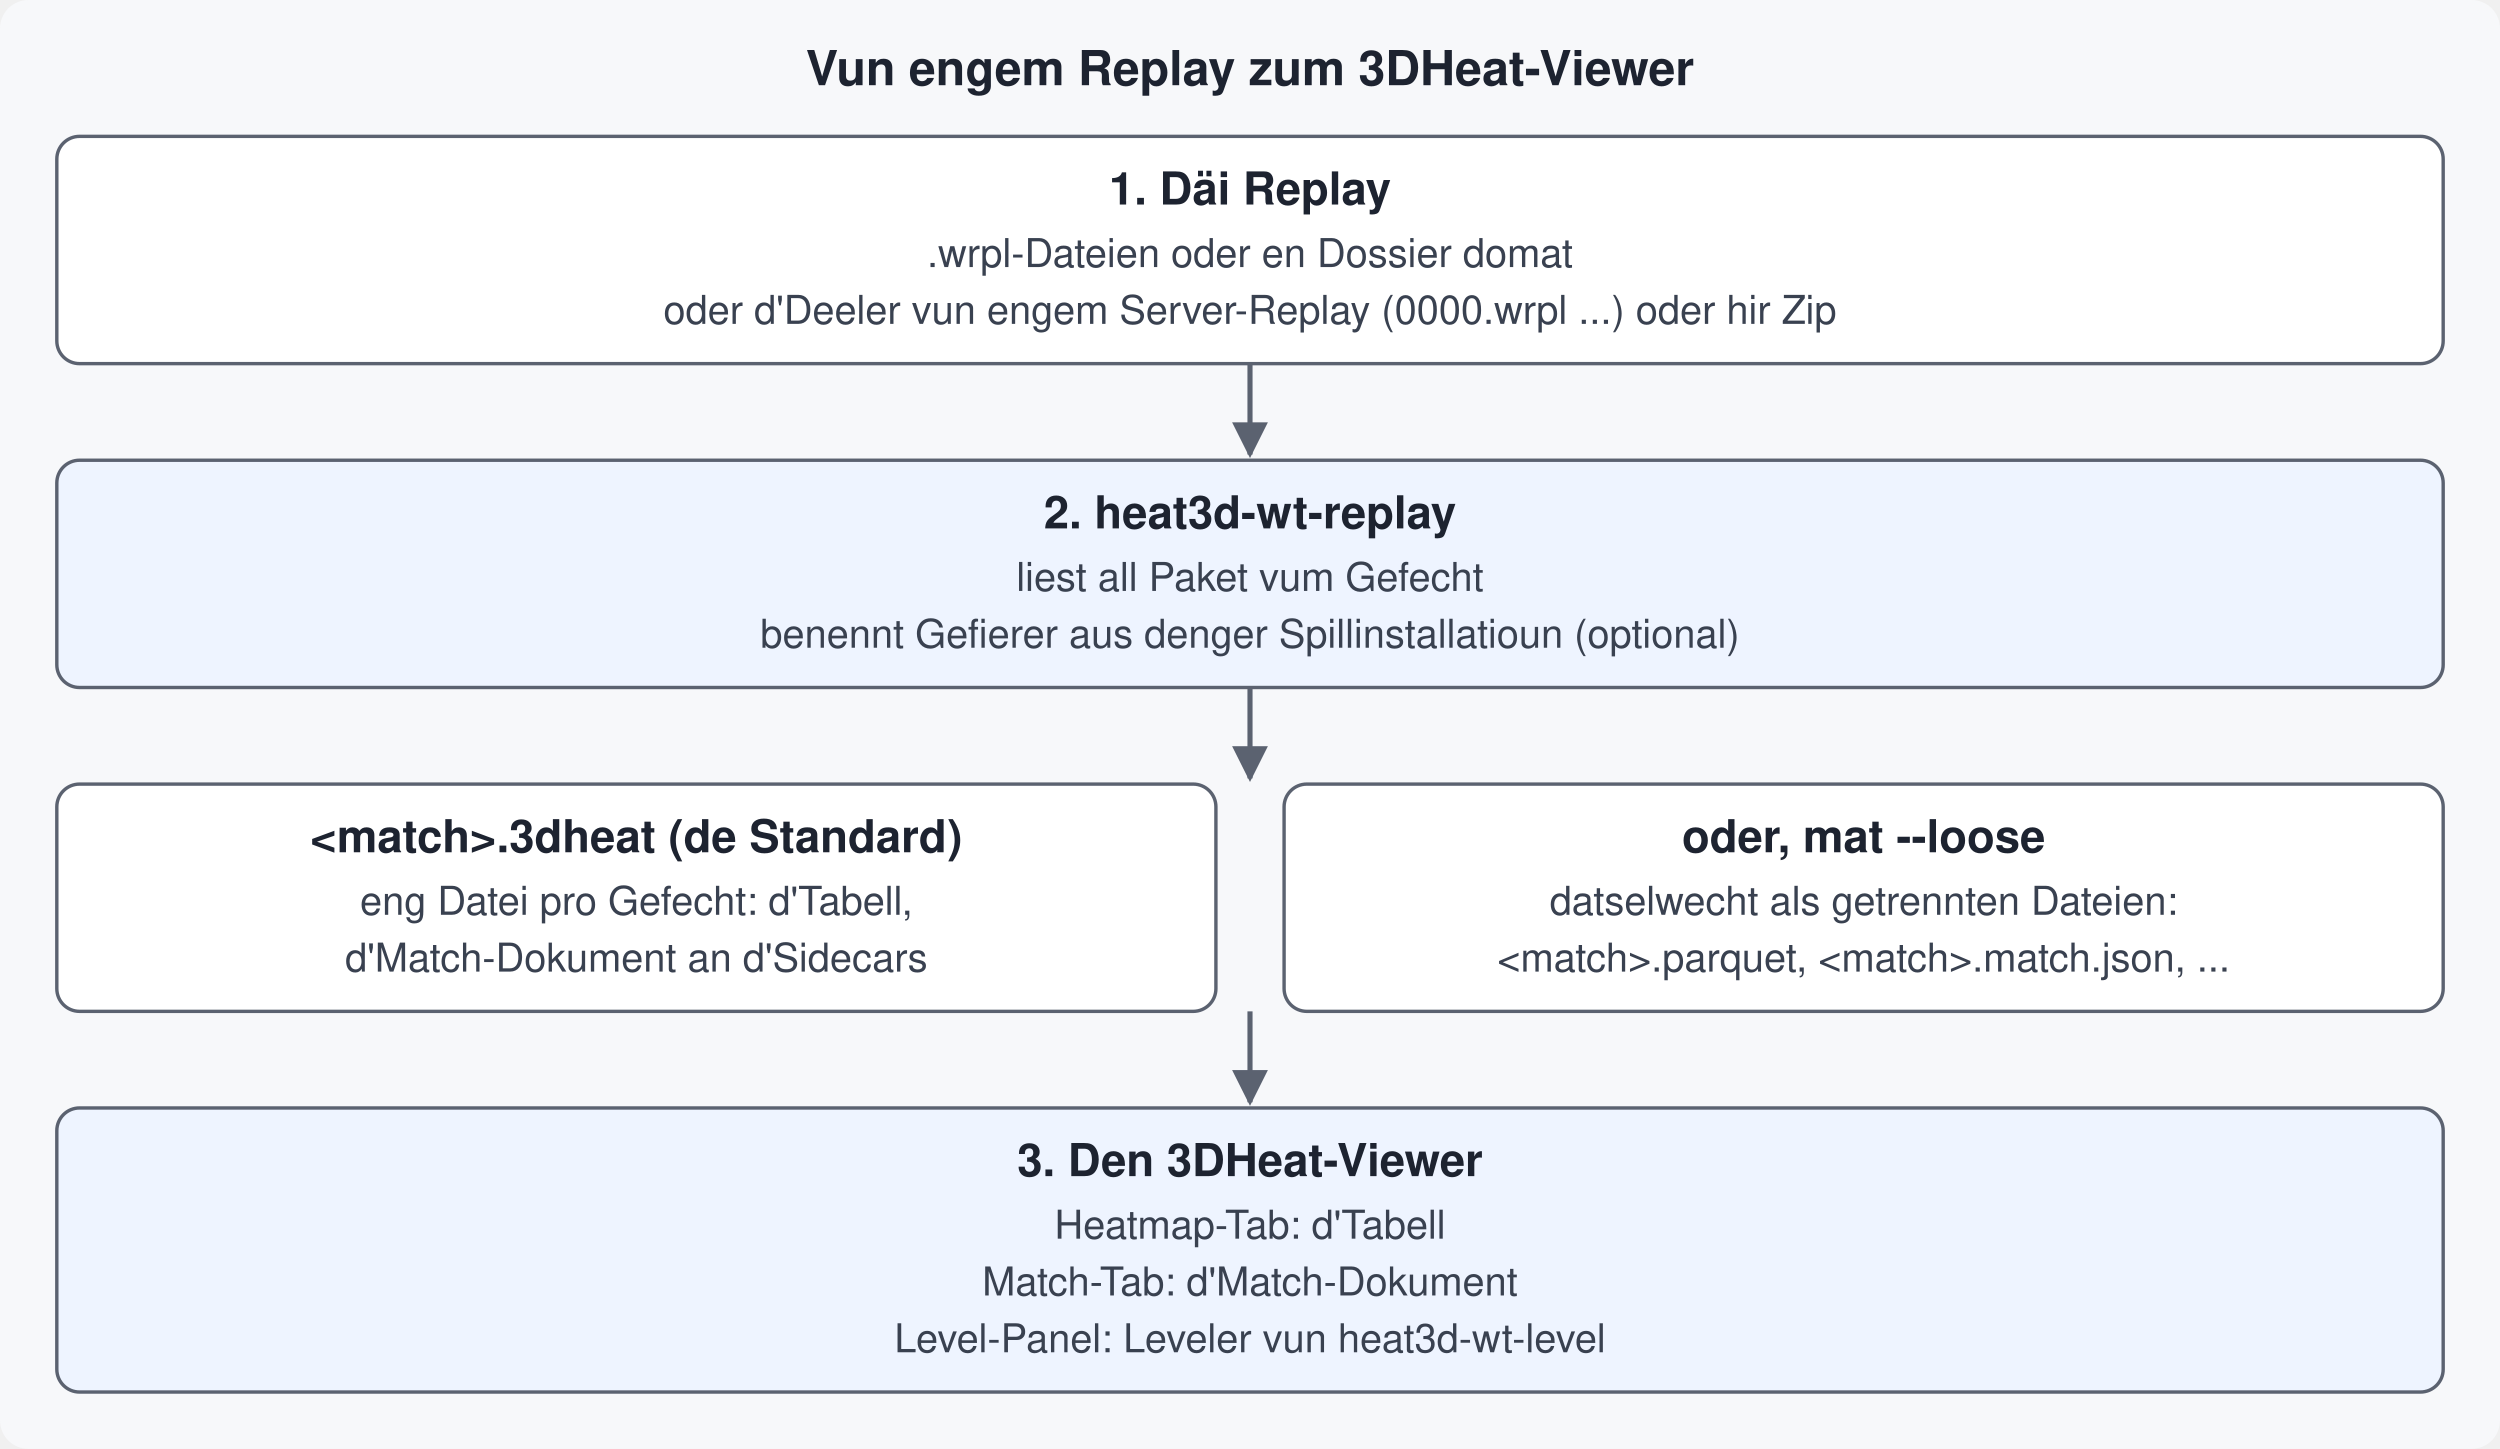
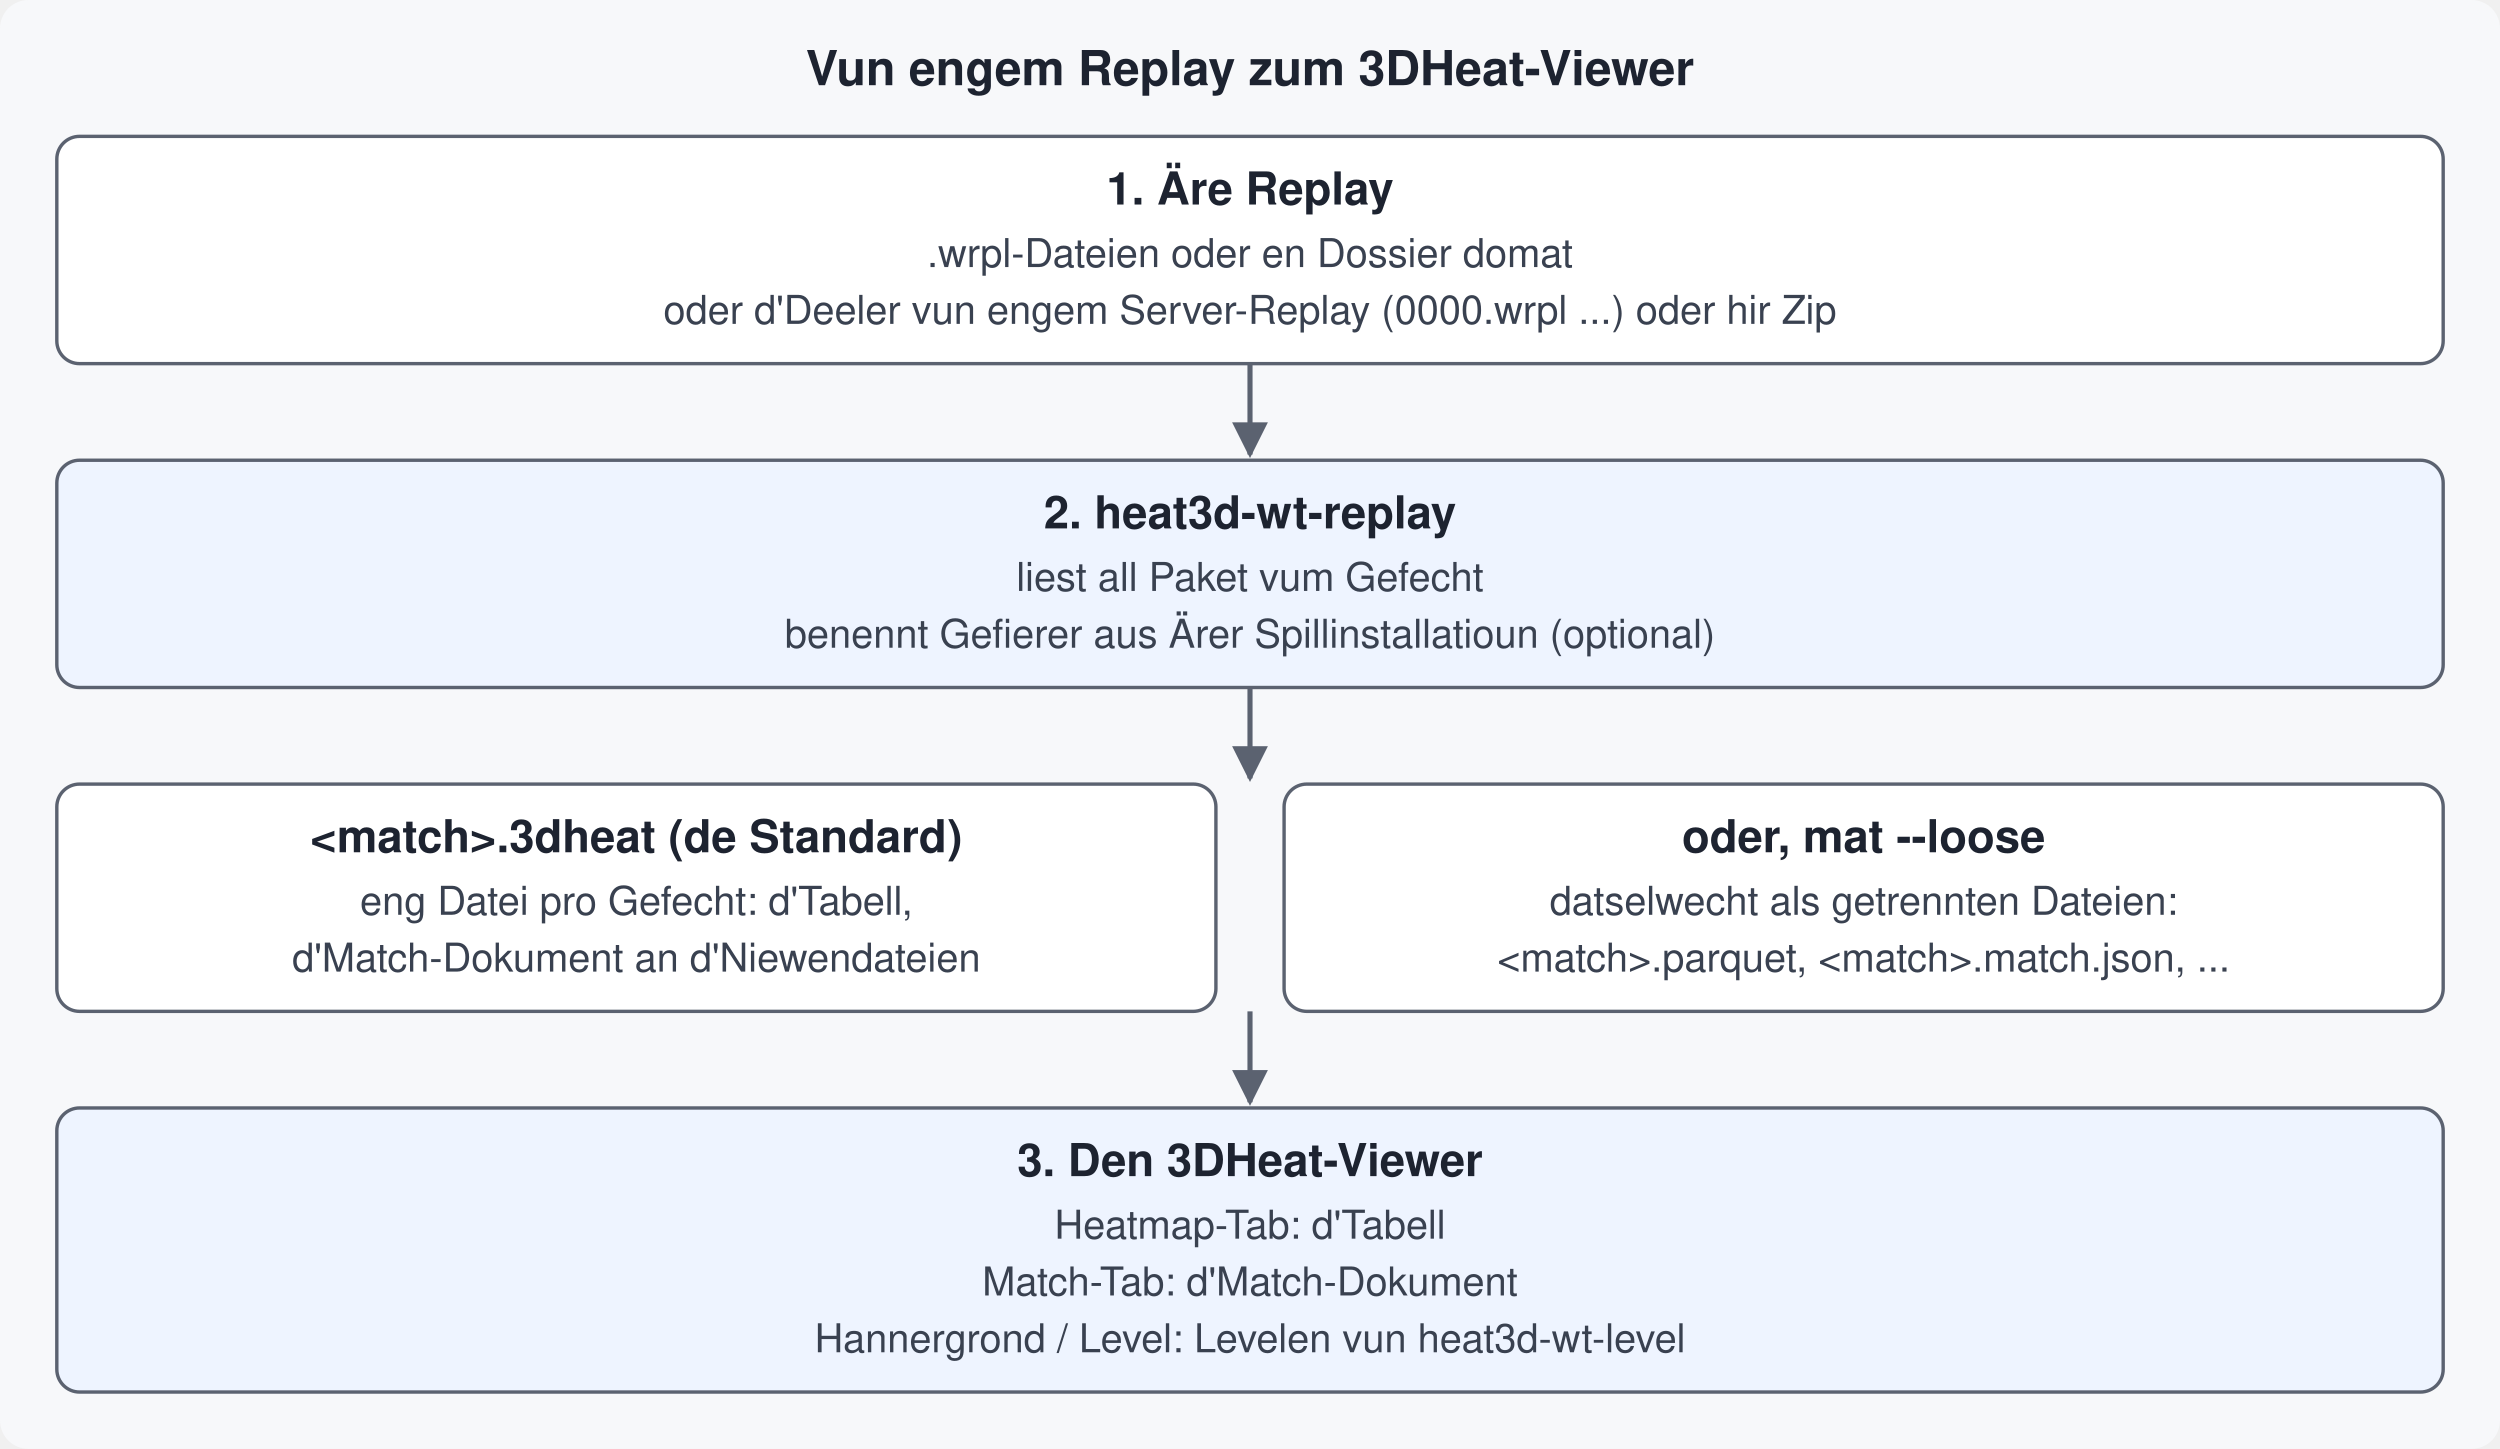
<svg xmlns="http://www.w3.org/2000/svg" width="880" height="510" viewBox="0 0 880 510" role="img" aria-label="From a replay to the 3DHeat viewer">
  <defs>
    <marker id="a" viewBox="0 0 10 10" refX="9" refY="5" markerWidth="7" markerHeight="7" orient="auto">
      <path d="M0,0 L10,5 L0,10 z" fill="#5b6270" />
    </marker>
  </defs>
  <rect width="880" height="510" rx="10" fill="#f7f8fa" />
  <text x="440" y="30" font-family="Segoe UI,Helvetica,Arial,sans-serif" font-size="17" font-weight="600" text-anchor="middle" fill="#1d2330">Vun engem Replay zum 3DHeat-Viewer</text>
  <rect x="20" y="48" width="840" height="80" rx="8" fill="#ffffff" stroke="#5b6270" stroke-width="1.2" />
-   <text x="440" y="72" font-family="Segoe UI,Helvetica,Arial,sans-serif" font-size="16" font-weight="600" text-anchor="middle" fill="#1d2330">1. Däi Replay</text>
+   <text x="440" y="72" font-family="Segoe UI,Helvetica,Arial,sans-serif" font-size="16" font-weight="600" text-anchor="middle" fill="#1d2330">1. Äre Replay</text>
  <text x="440" y="94" font-family="Segoe UI,Helvetica,Arial,sans-serif" font-size="14" text-anchor="middle" fill="#394150">.wrpl-Dateien oder en Dossier domat</text>
  <text x="440" y="114" font-family="Segoe UI,Helvetica,Arial,sans-serif" font-size="14" text-anchor="middle" fill="#394150">oder d'Deeler vun engem Server-Replay (0000.wrpl ...) oder hir Zip</text>
  <line x1="440" y1="128" x2="440" y2="160" stroke="#5b6270" stroke-width="1.8" marker-end="url(#a)" />
  <rect x="20" y="162" width="840" height="80" rx="8" fill="#eef4ff" stroke="#5b6270" stroke-width="1.2" />
  <text x="440" y="186" font-family="Segoe UI,Helvetica,Arial,sans-serif" font-size="16" font-weight="600" text-anchor="middle" fill="#1d2330">2. heat3d-wt-replay</text>
  <text x="440" y="208" font-family="Segoe UI,Helvetica,Arial,sans-serif" font-size="14" text-anchor="middle" fill="#394150">liest all Paket vum Gefecht</text>
-   <text x="440" y="228" font-family="Segoe UI,Helvetica,Arial,sans-serif" font-size="14" text-anchor="middle" fill="#394150">benennt Gefierer aus denger Spillinstallatioun (optional)</text>
+   <text x="440" y="228" font-family="Segoe UI,Helvetica,Arial,sans-serif" font-size="14" text-anchor="middle" fill="#394150">benennt Gefierer aus Ärer Spillinstallatioun (optional)</text>
  <line x1="440" y1="242" x2="440" y2="274" stroke="#5b6270" stroke-width="1.8" marker-end="url(#a)" />
  <rect x="20" y="276" width="408" height="80" rx="8" fill="#ffffff" stroke="#5b6270" stroke-width="1.2" />
  <text x="224" y="300" font-family="Segoe UI,Helvetica,Arial,sans-serif" font-size="16" font-weight="600" text-anchor="middle" fill="#1d2330">&lt;match&gt;.3dheat (de Standard)</text>
  <text x="224" y="322" font-family="Segoe UI,Helvetica,Arial,sans-serif" font-size="14" text-anchor="middle" fill="#394150">eng Datei pro Gefecht: d'Tabell,</text>
-   <text x="224" y="342" font-family="Segoe UI,Helvetica,Arial,sans-serif" font-size="14" text-anchor="middle" fill="#394150">d'Match-Dokument an d'Sidecars</text>
+   <text x="224" y="342" font-family="Segoe UI,Helvetica,Arial,sans-serif" font-size="14" text-anchor="middle" fill="#394150">d'Match-Dokument an d'Niewendateien</text>
  <rect x="452" y="276" width="408" height="80" rx="8" fill="#ffffff" stroke="#5b6270" stroke-width="1.2" />
  <text x="656" y="300" font-family="Segoe UI,Helvetica,Arial,sans-serif" font-size="16" font-weight="600" text-anchor="middle" fill="#1d2330">oder, mat --loose</text>
  <text x="656" y="322" font-family="Segoe UI,Helvetica,Arial,sans-serif" font-size="14" text-anchor="middle" fill="#394150">datselwecht als getrennten Dateien:</text>
  <text x="656" y="342" font-family="Segoe UI,Helvetica,Arial,sans-serif" font-size="14" text-anchor="middle" fill="#394150">&lt;match&gt;.parquet, &lt;match&gt;.match.json, ...</text>
  <line x1="440" y1="356" x2="440" y2="388" stroke="#5b6270" stroke-width="1.8" marker-end="url(#a)" />
  <rect x="20" y="390" width="840" height="100" rx="8" fill="#eef4ff" stroke="#5b6270" stroke-width="1.2" />
  <text x="440" y="414" font-family="Segoe UI,Helvetica,Arial,sans-serif" font-size="16" font-weight="600" text-anchor="middle" fill="#1d2330">3. Den 3DHeat-Viewer</text>
  <text x="440" y="436" font-family="Segoe UI,Helvetica,Arial,sans-serif" font-size="14" text-anchor="middle" fill="#394150">Heatmap-Tab: d'Tabell</text>
  <text x="440" y="456" font-family="Segoe UI,Helvetica,Arial,sans-serif" font-size="14" text-anchor="middle" fill="#394150">Match-Tab: d'Match-Dokument</text>
-   <text x="440" y="476" font-family="Segoe UI,Helvetica,Arial,sans-serif" font-size="14" text-anchor="middle" fill="#394150">Level-Panel: Leveler vun heat3d-wt-level</text>
+   <text x="440" y="476" font-family="Segoe UI,Helvetica,Arial,sans-serif" font-size="14" text-anchor="middle" fill="#394150">Hannergrond / Level: Levelen vun heat3d-wt-level</text>
</svg>
